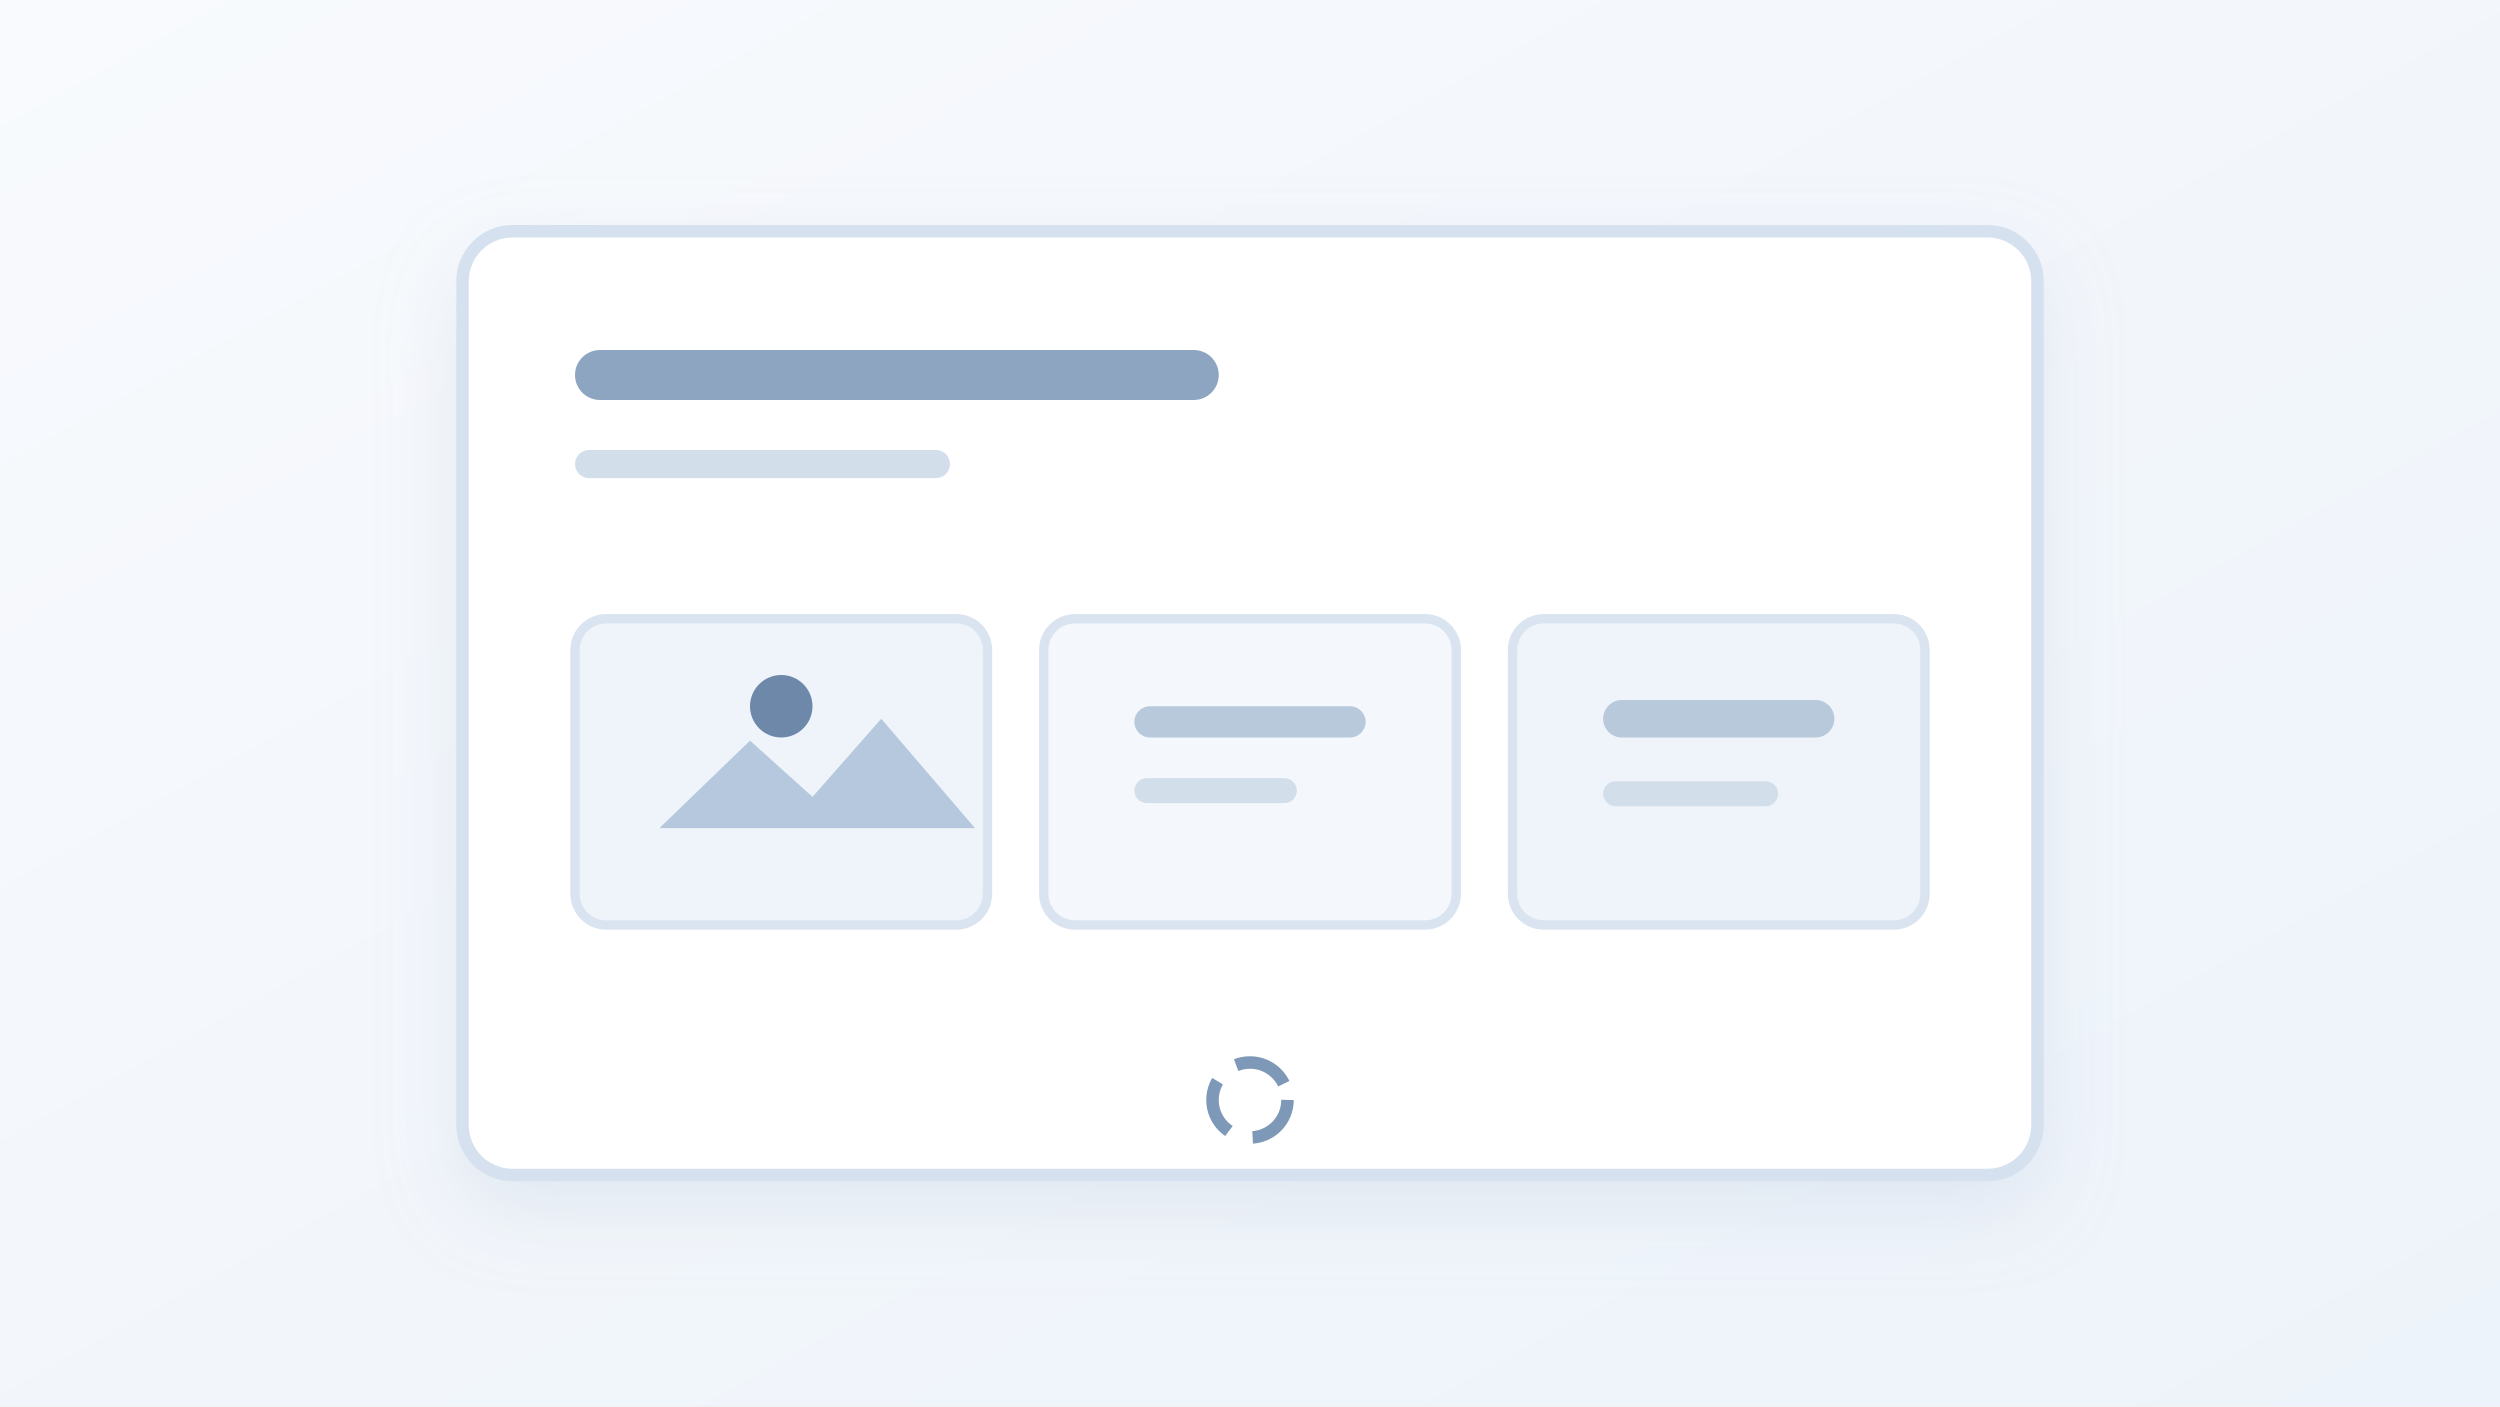
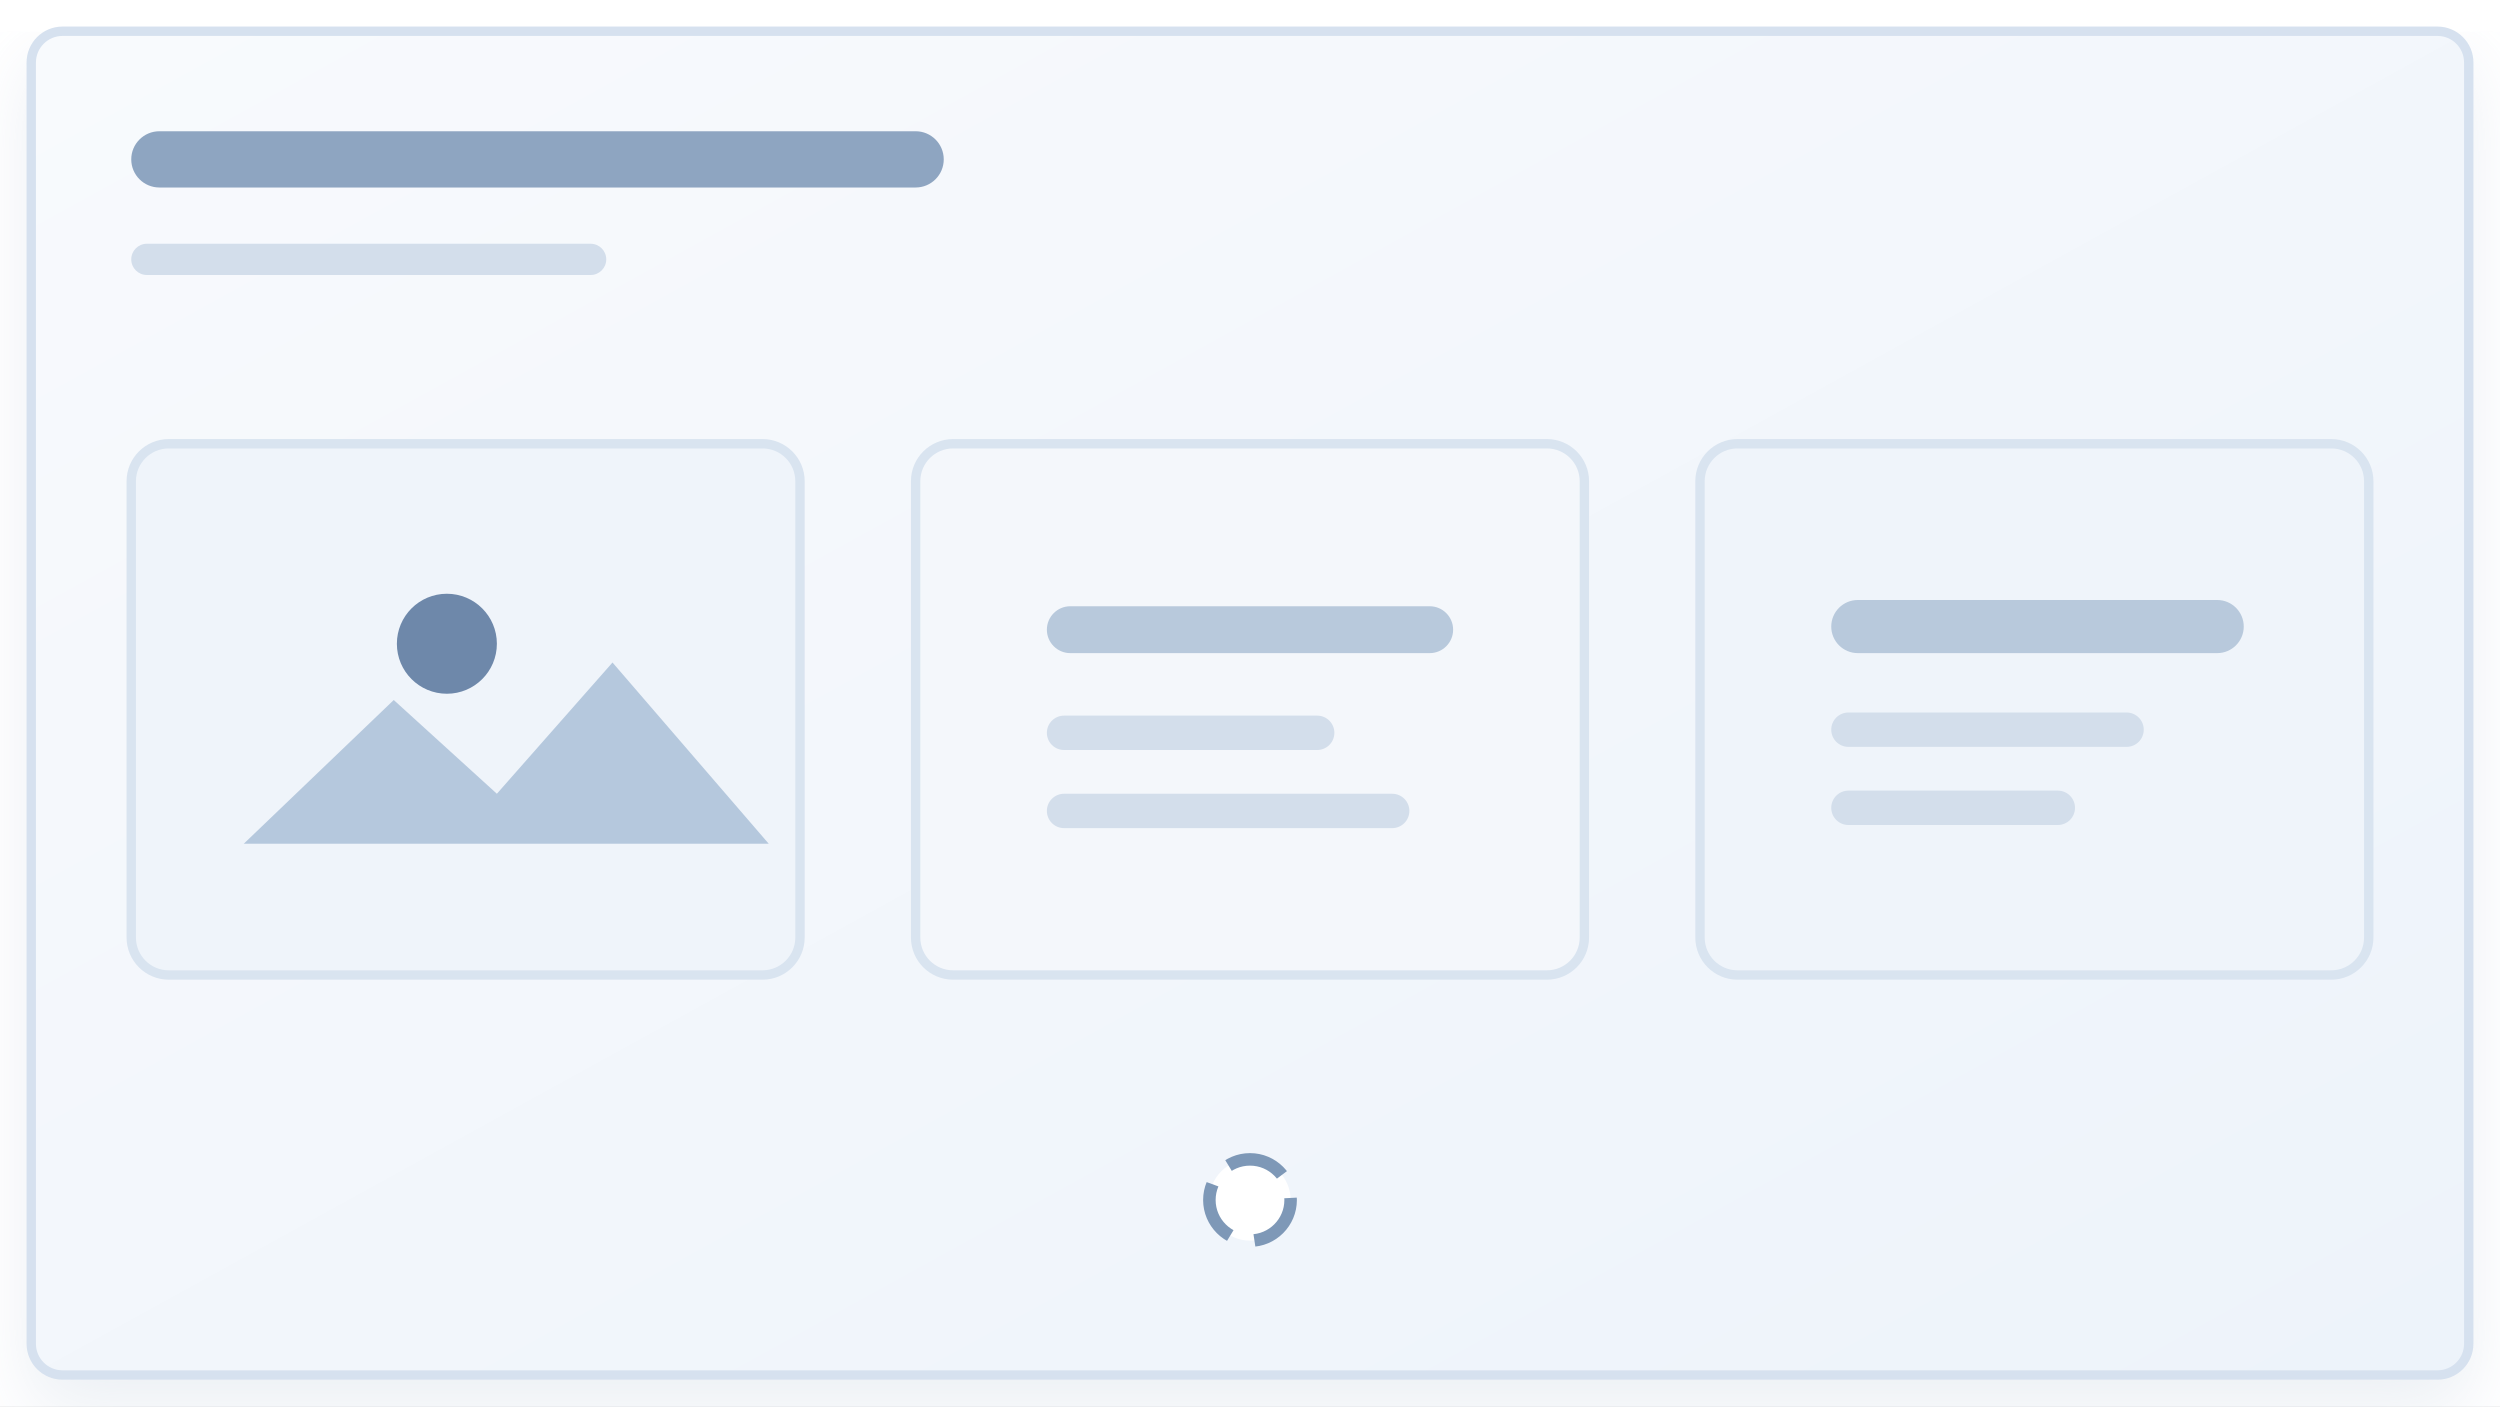
<svg xmlns="http://www.w3.org/2000/svg" width="800" height="450" viewBox="0 0 800 450" role="img" aria-label="Presentation preview placeholder">
  <defs>
    <linearGradient id="surface" x1="0" y1="0" x2="1" y2="1">
      <stop offset="0" stop-color="#F8FAFD" />
      <stop offset="1" stop-color="#EDF3FA" />
    </linearGradient>
    <filter id="shadow" x="-20%" y="-20%" width="140%" height="150%">
      <feDropShadow dx="0" dy="10" stdDeviation="12" flood-color="#B7C5D8" flood-opacity="0.28" />
    </filter>
  </defs>
-   <rect width="800" height="450" fill="url(#surface)" />
-   <rect x="148" y="74" width="504" height="302" rx="16" fill="#FFFFFF" stroke="#D6E1EF" stroke-width="4" filter="url(#shadow)" />
-   <rect x="184" y="112" width="206" height="16" rx="8" fill="#8EA5C1" />
-   <rect x="184" y="144" width="120" height="9" rx="4.5" fill="#D3DEEB" />
-   <rect x="184" y="198" width="132" height="98" rx="10" fill="#EFF4FA" stroke="#D9E4F0" stroke-width="3" />
-   <rect x="334" y="198" width="132" height="98" rx="10" fill="#F4F7FB" stroke="#D9E4F0" stroke-width="3" />
-   <rect x="484" y="198" width="132" height="98" rx="10" fill="#EFF4FA" stroke="#D9E4F0" stroke-width="3" />
-   <path d="M211 265l29-28 20 18 22-25 30 35H211z" fill="#B5C8DD" />
-   <circle cx="250" cy="226" r="10" fill="#6E88AA" />
-   <rect x="363" y="226" width="74" height="10" rx="5" fill="#B8C9DC" />
-   <rect x="363" y="249" width="52" height="8" rx="4" fill="#D3DEEB" />
-   <rect x="513" y="224" width="74" height="12" rx="6" fill="#B8C9DC" />
-   <rect x="513" y="250" width="56" height="8" rx="4" fill="#D3DEEB" />
-   <circle cx="400" cy="352" r="12" fill="#FFFFFF" stroke="#7E98B7" stroke-width="4" stroke-dasharray="18 8" />
+   <rect width="800" height="450" fill="#FFFFFF" />
+   <rect x="10" y="10" width="780" height="430" rx="10" fill="url(#surface)" stroke="#D6E1EF" stroke-width="3" filter="url(#shadow)" />
+   <rect x="42" y="42" width="260" height="18" rx="9" fill="#8EA5C1" />
+   <rect x="42" y="78" width="152" height="10" rx="5" fill="#D3DEEB" />
+   <rect x="42" y="142" width="214" height="170" rx="12" fill="#EFF4FA" stroke="#D9E4F0" stroke-width="3" />
+   <rect x="293" y="142" width="214" height="170" rx="12" fill="#F4F7FB" stroke="#D9E4F0" stroke-width="3" />
+   <rect x="544" y="142" width="214" height="170" rx="12" fill="#EFF4FA" stroke="#D9E4F0" stroke-width="3" />
+   <path d="M78 270l48-46 33 30 37-42 50 58H78z" fill="#B5C8DD" />
+   <circle cx="143" cy="206" r="16" fill="#6E88AA" />
+   <rect x="335" y="194" width="130" height="15" rx="7.5" fill="#B8C9DC" />
+   <rect x="335" y="229" width="92" height="11" rx="5.5" fill="#D3DEEB" />
+   <rect x="335" y="254" width="116" height="11" rx="5.5" fill="#D3DEEB" />
+   <rect x="586" y="192" width="132" height="17" rx="8.5" fill="#B8C9DC" />
+   <rect x="586" y="228" width="100" height="11" rx="5.5" fill="#D3DEEB" />
+   <rect x="586" y="253" width="78" height="11" rx="5.5" fill="#D3DEEB" />
+   <circle cx="400" cy="384" r="13" fill="#FFFFFF" stroke="#7E98B7" stroke-width="4" stroke-dasharray="19 8" />
</svg>
